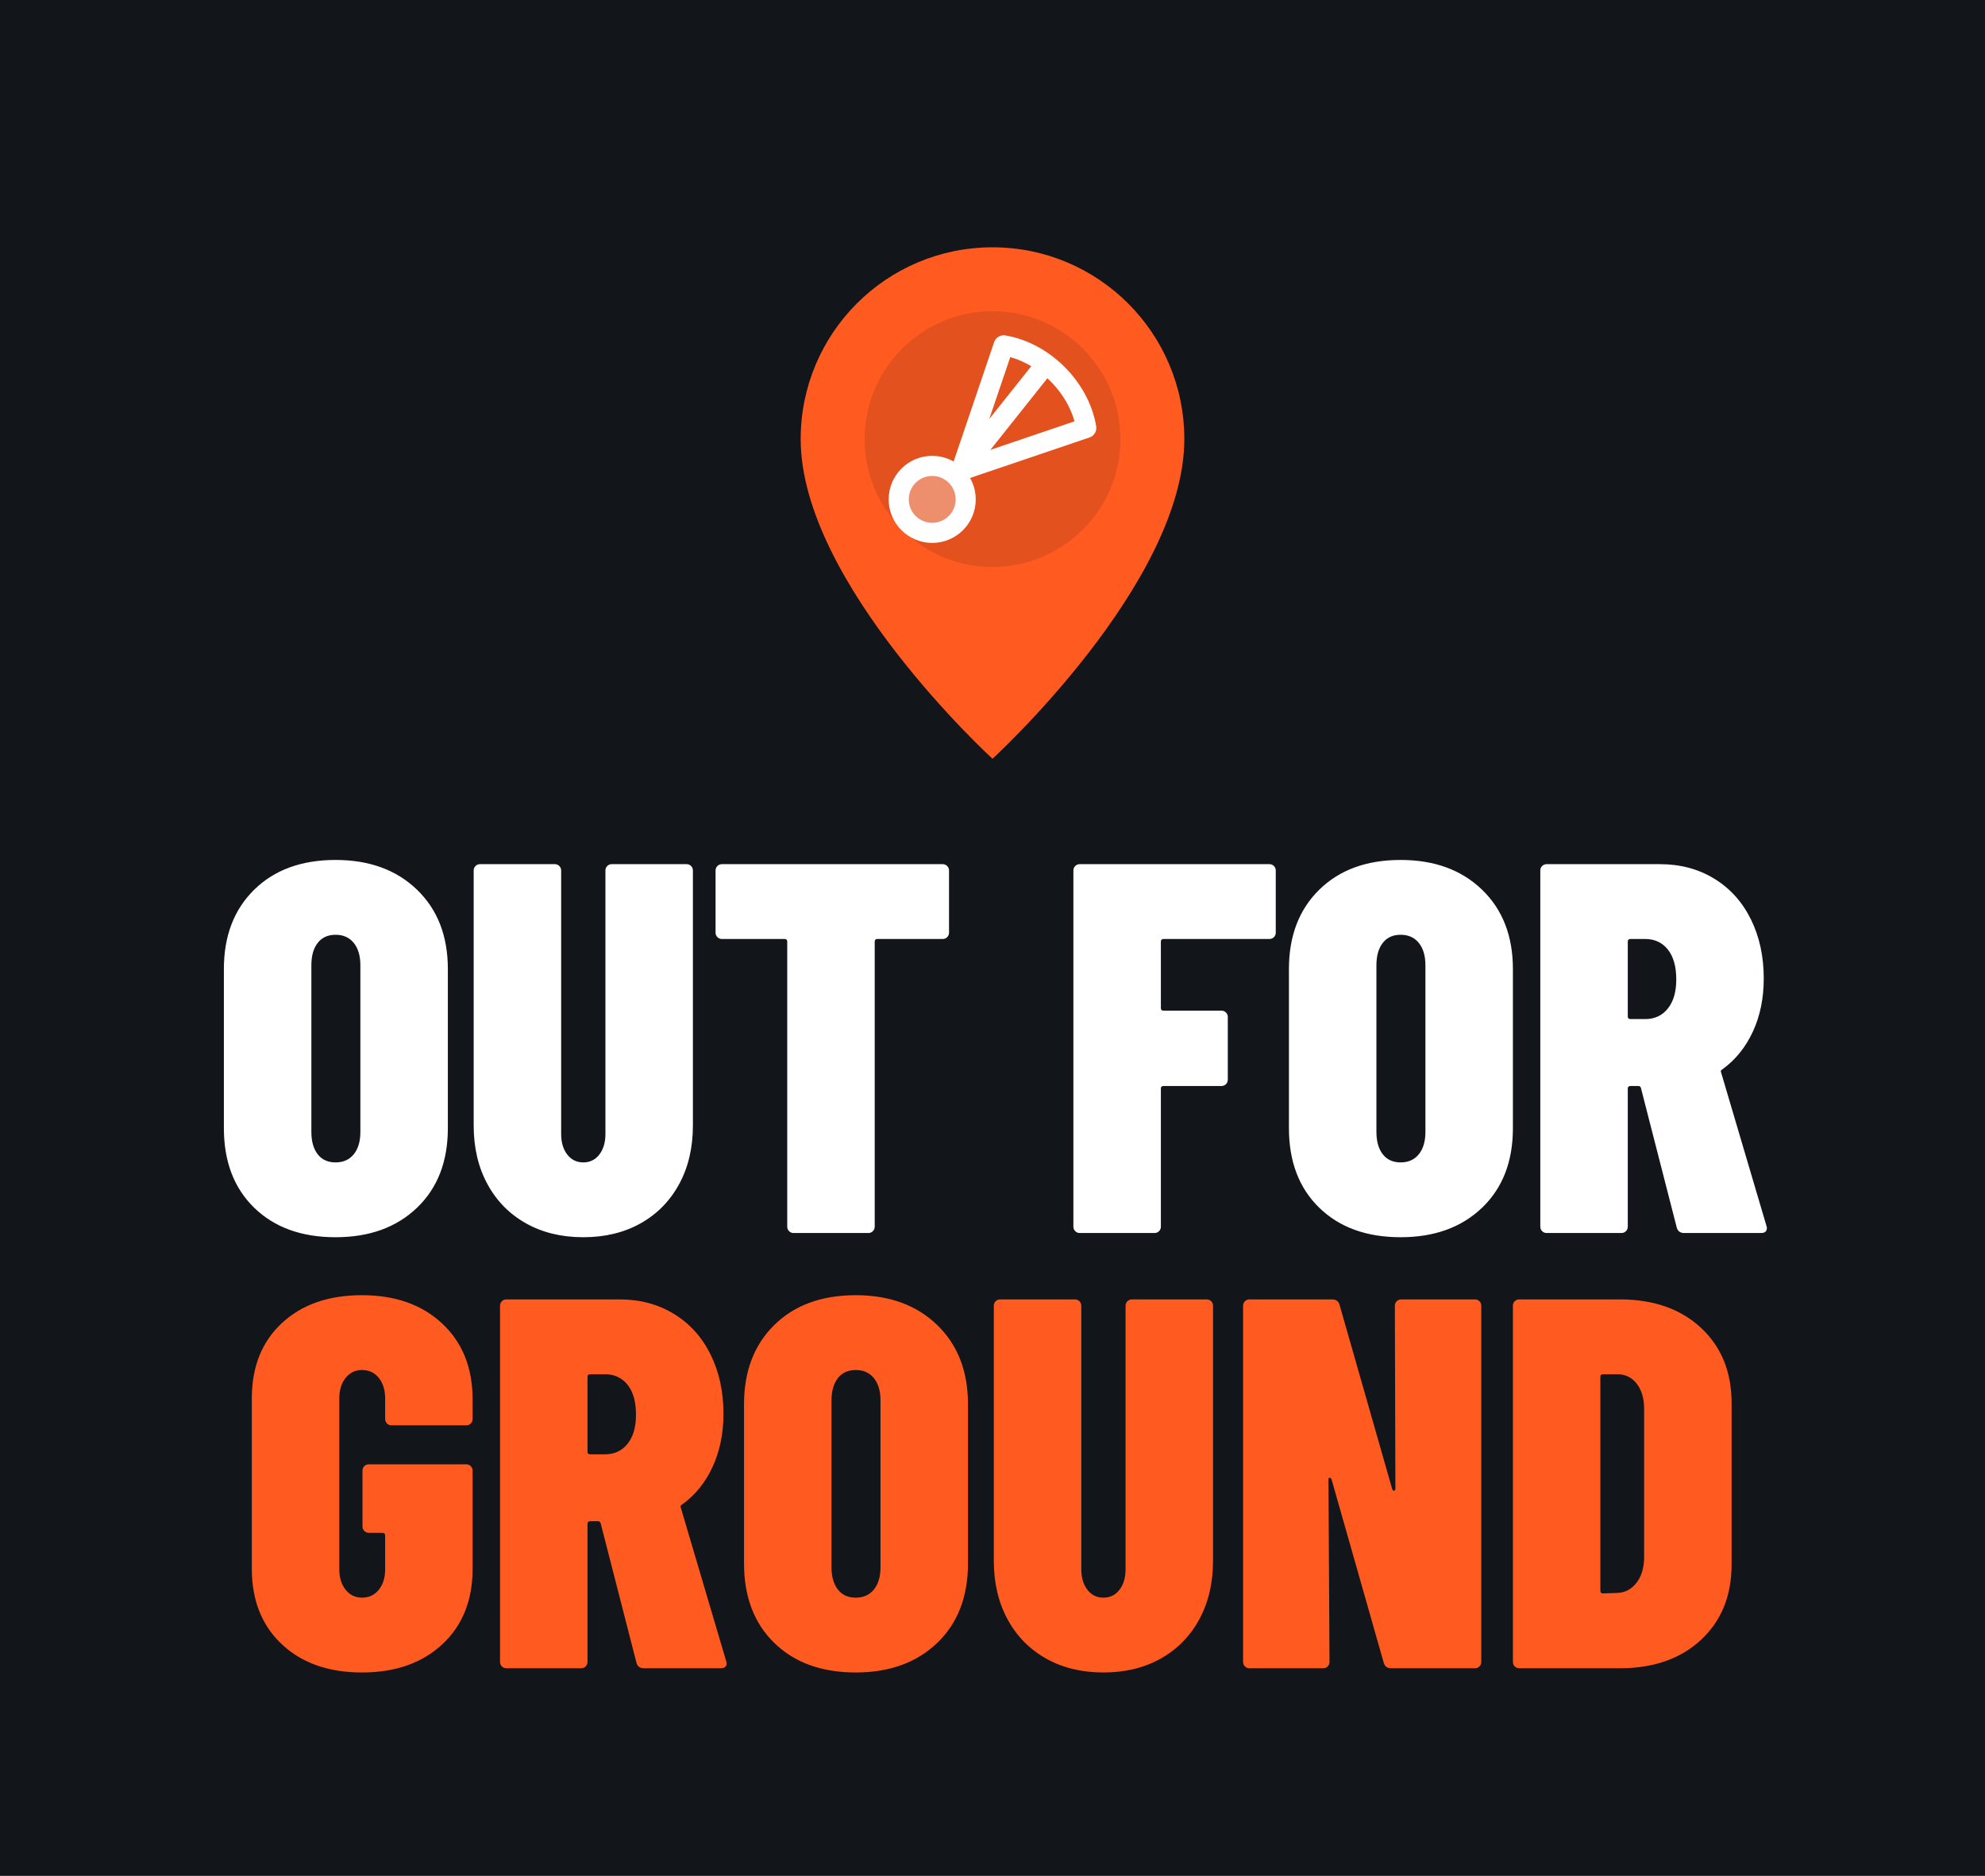
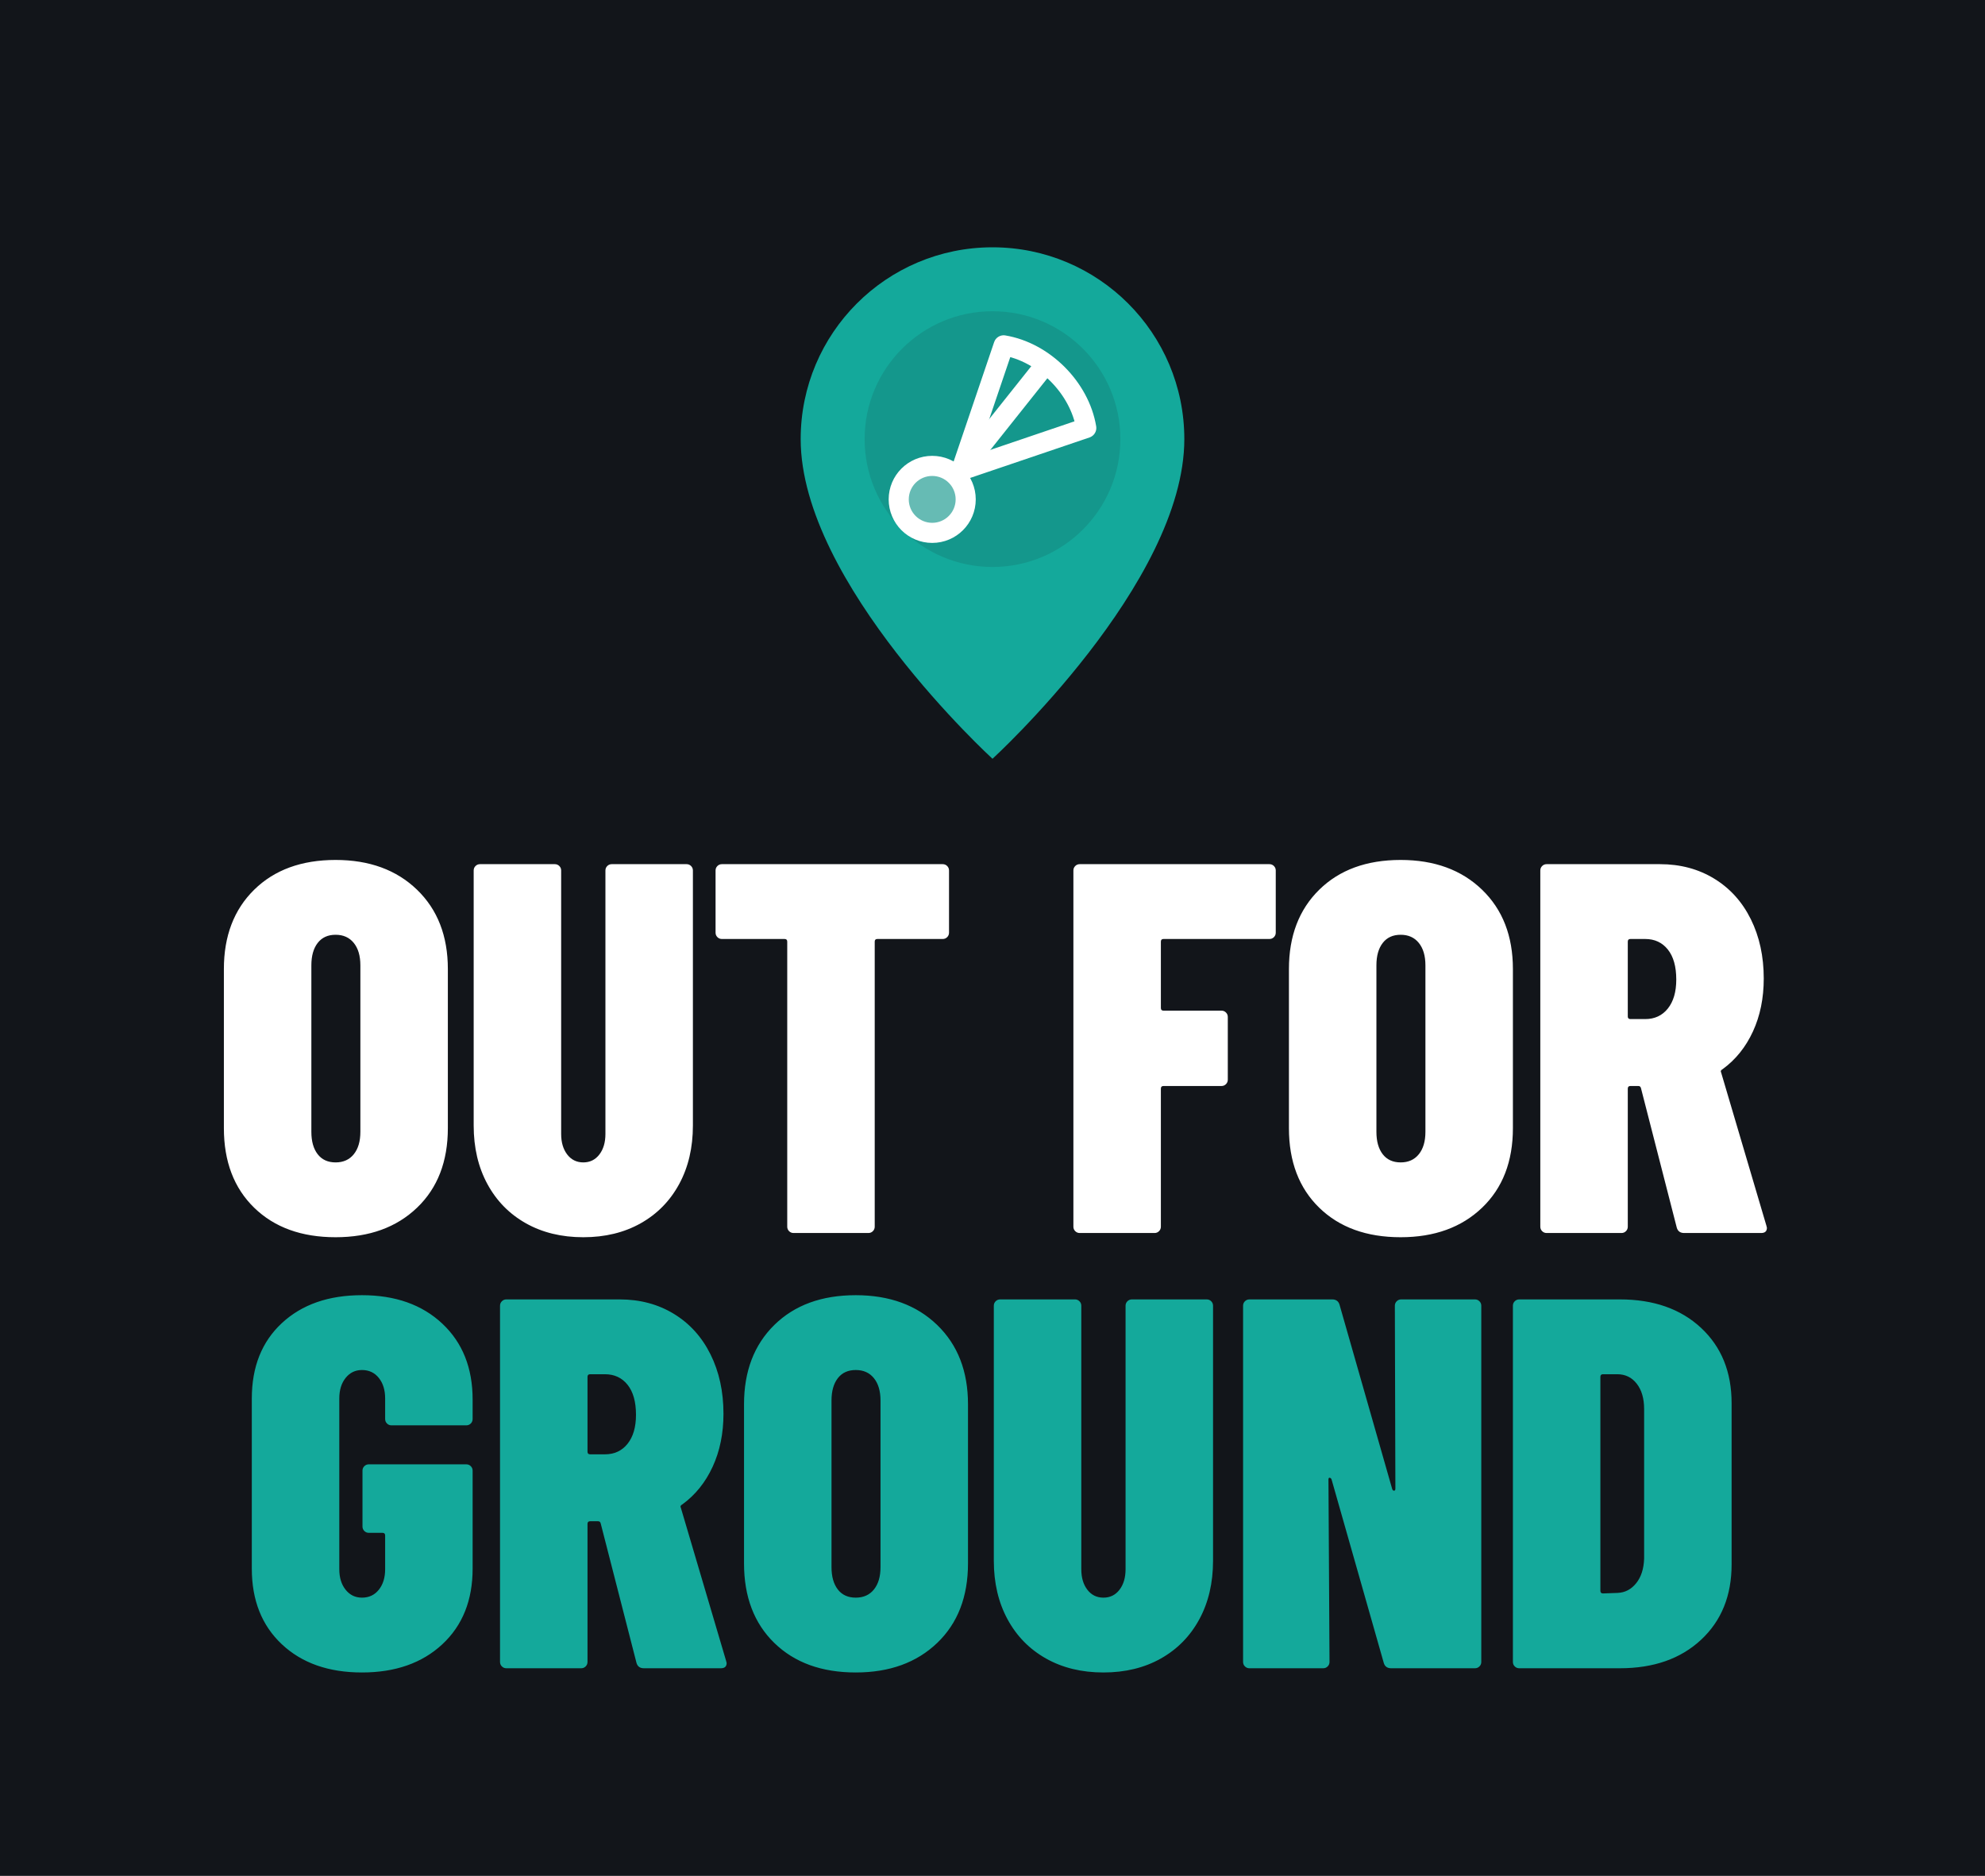
<svg xmlns="http://www.w3.org/2000/svg" viewBox="0 0 565 534" width="565" height="534" role="img" aria-label="Out For Ground Badminton">
  <rect width="565" height="534" fill="#12151a" />
  <g transform="translate(199.3,60) scale(2.6)">
-     <path d="M32 4c-11.6 0-21 9.4-21 21 0 15.8 21 35 21 35s21-19.2 21-35c0-11.6-9.4-21-21-21z" fill="#ff5a1f" />
+     <path d="M32 4c-11.6 0-21 9.4-21 21 0 15.8 21 35 21 35s21-19.2 21-35c0-11.6-9.4-21-21-21z" fill="#14a99b" />
    <circle cx="32" cy="25" r="14" fill="#12151a" opacity="0.12" />
    <g transform="translate(17.333 10.333) scale(1.2222)" fill="none" stroke="#fff" stroke-width="1.800" stroke-linecap="round" stroke-linejoin="round">
      <path d="M9.2 14.8L13 3.6c3.6.6 6.8 3.8 7.4 7.4L9.2 14.8z" />
      <path d="M9.2 14.8l7.4-9.3" />
      <circle cx="6.6" cy="17.4" r="3" fill="#fff" fill-opacity="0.35" />
    </g>
  </g>
  <path d="M63.725 321.15V275.85Q63.725 261.75 72.35 253.275Q80.975 244.8 95.525 244.8Q109.925 244.8 118.7 253.275Q127.475 261.75 127.475 275.85V321.15Q127.475 335.4 118.7 343.8Q109.925 352.2 95.525 352.2Q80.975 352.2 72.35 343.8Q63.725 335.4 63.725 321.15ZM102.575 322.2V274.8Q102.575 270.75 100.7 268.425Q98.825 266.1 95.525 266.1Q92.225 266.1 90.425 268.425Q88.625 270.75 88.625 274.8V322.2Q88.625 326.25 90.425 328.575Q92.225 330.9 95.525 330.9Q98.825 330.9 100.7 328.575Q102.575 326.25 102.575 322.2Z M134.825 320.4V247.8Q134.825 247.05 135.35 246.525Q135.875 246.0 136.625 246.0H157.925Q158.675 246.0 159.2 246.525Q159.725 247.05 159.725 247.8V322.8Q159.725 326.4 161.45 328.65Q163.175 330.9 166.025 330.9Q168.875 330.9 170.6 328.65Q172.325 326.4 172.325 322.8V247.8Q172.325 247.05 172.85 246.525Q173.375 246.0 174.125 246.0H195.425Q196.175 246.0 196.7 246.525Q197.225 247.05 197.225 247.8V320.4Q197.225 329.85 193.325 337.05Q189.425 344.25 182.375 348.225Q175.325 352.2 166.025 352.2Q156.725 352.2 149.675 348.225Q142.625 344.25 138.725 337.05Q134.825 329.85 134.825 320.4Z M270.125 247.8V265.5Q270.125 266.25 269.6 266.775Q269.075 267.3 268.325 267.3H249.725Q248.975 267.3 248.975 268.05V349.2Q248.975 349.95 248.45 350.475Q247.925 351.0 247.175 351.0H225.875Q225.125 351.0 224.6 350.475Q224.075 349.95 224.075 349.2V268.05Q224.075 267.3 223.325 267.3H205.475Q204.725 267.3 204.2 266.775Q203.675 266.25 203.675 265.5V247.8Q203.675 247.05 204.2 246.525Q204.725 246.0 205.475 246.0H268.325Q269.075 246.0 269.6 246.525Q270.125 247.05 270.125 247.8Z  M361.325 267.3H331.175Q330.425 267.3 330.425 268.05V286.95Q330.425 287.7 331.175 287.7H347.675Q348.425 287.7 348.95 288.225Q349.475 288.75 349.475 289.5V307.35Q349.475 308.1 348.95 308.625Q348.425 309.15 347.675 309.15H331.175Q330.425 309.15 330.425 309.9V349.2Q330.425 349.95 329.9 350.475Q329.375 351.0 328.625 351.0H307.325Q306.575 351.0 306.05 350.475Q305.525 349.95 305.525 349.2V247.8Q305.525 247.05 306.05 246.525Q306.575 246.0 307.325 246.0H361.325Q362.075 246.0 362.6 246.525Q363.125 247.05 363.125 247.8V265.5Q363.125 266.25 362.6 266.775Q362.075 267.3 361.325 267.3Z M366.875 321.15V275.85Q366.875 261.75 375.5 253.275Q384.125 244.8 398.675 244.8Q413.075 244.8 421.85 253.275Q430.625 261.75 430.625 275.85V321.15Q430.625 335.4 421.85 343.8Q413.075 352.2 398.675 352.2Q384.125 352.2 375.5 343.8Q366.875 335.4 366.875 321.15ZM405.725 322.2V274.8Q405.725 270.75 403.85 268.425Q401.975 266.1 398.675 266.1Q395.375 266.1 393.575 268.425Q391.775 270.75 391.775 274.8V322.2Q391.775 326.25 393.575 328.575Q395.375 330.9 398.675 330.9Q401.975 330.9 403.85 328.575Q405.725 326.25 405.725 322.2Z M477.275 349.5 467.075 309.75Q466.925 309.15 466.325 309.15H464.075Q463.325 309.15 463.325 309.9V349.2Q463.325 349.95 462.8 350.475Q462.275 351.0 461.525 351.0H440.225Q439.475 351.0 438.95 350.475Q438.425 349.95 438.425 349.2V247.8Q438.425 247.05 438.95 246.525Q439.475 246.0 440.225 246.0H472.475Q481.175 246.0 487.925 250.125Q494.675 254.25 498.35 261.675Q502.025 269.1 502.025 278.55Q502.025 286.95 498.95 293.625Q495.875 300.3 490.325 304.35Q490.025 304.5 489.875 304.725Q489.725 304.95 489.875 305.25L502.775 348.9L502.925 349.5Q502.925 351.0 501.275 351.0H479.375Q477.725 351.0 477.275 349.5ZM463.325 268.05V289.35Q463.325 290.1 464.075 290.1H468.275Q472.325 290.1 474.725 287.1Q477.125 284.1 477.125 278.85Q477.125 273.3 474.725 270.3Q472.325 267.3 468.275 267.3H464.075Q463.325 267.3 463.325 268.05Z" fill="#ffffff" />
-   <path d="M71.675 446.55V398.1Q71.675 384.6 80.225 376.65Q88.775 368.7 103.025 368.7Q117.275 368.7 125.9 376.8Q134.525 384.9 134.525 398.4V403.95Q134.525 404.7 134.0 405.225Q133.475 405.75 132.725 405.75H111.425Q110.675 405.75 110.15 405.225Q109.625 404.7 109.625 403.95V398.1Q109.625 394.5 107.825 392.25Q106.025 390.0 103.025 390.0Q100.175 390.0 98.375 392.25Q96.575 394.5 96.575 398.1V446.7Q96.575 450.3 98.375 452.55Q100.175 454.8 103.025 454.8Q106.025 454.8 107.825 452.55Q109.625 450.3 109.625 446.7V437.1Q109.625 436.35 108.875 436.35H104.975Q104.225 436.35 103.7 435.825Q103.175 435.3 103.175 434.55V418.65Q103.175 417.9 103.7 417.375Q104.225 416.85 104.975 416.85H132.725Q133.475 416.85 134.0 417.375Q134.525 417.9 134.525 418.65V446.55Q134.525 460.05 125.9 468.075Q117.275 476.1 103.025 476.1Q88.775 476.1 80.225 468.075Q71.675 460.05 71.675 446.55Z M181.175 473.4 170.975 433.65Q170.825 433.05 170.225 433.05H167.975Q167.225 433.05 167.225 433.8V473.1Q167.225 473.85 166.7 474.375Q166.175 474.9 165.425 474.9H144.125Q143.375 474.9 142.85 474.375Q142.325 473.85 142.325 473.1V371.7Q142.325 370.95 142.85 370.425Q143.375 369.9 144.125 369.9H176.375Q185.075 369.9 191.825 374.025Q198.575 378.15 202.25 385.575Q205.925 393.0 205.925 402.45Q205.925 410.85 202.85 417.525Q199.775 424.2 194.225 428.25Q193.925 428.4 193.775 428.625Q193.625 428.85 193.775 429.15L206.675 472.8L206.825 473.4Q206.825 474.9 205.175 474.9H183.275Q181.625 474.9 181.175 473.4ZM167.225 391.95V413.25Q167.225 414.0 167.975 414.0H172.175Q176.225 414.0 178.625 411.0Q181.025 408.0 181.025 402.75Q181.025 397.2 178.625 394.2Q176.225 391.2 172.175 391.2H167.975Q167.225 391.2 167.225 391.95Z M211.775 445.05V399.75Q211.775 385.65 220.4 377.175Q229.025 368.7 243.575 368.7Q257.975 368.7 266.75 377.175Q275.525 385.65 275.525 399.75V445.05Q275.525 459.3 266.75 467.7Q257.975 476.1 243.575 476.1Q229.025 476.1 220.4 467.7Q211.775 459.3 211.775 445.05ZM250.625 446.1V398.7Q250.625 394.65 248.75 392.325Q246.875 390.0 243.575 390.0Q240.275 390.0 238.475 392.325Q236.675 394.65 236.675 398.7V446.1Q236.675 450.15 238.475 452.475Q240.275 454.8 243.575 454.8Q246.875 454.8 248.75 452.475Q250.625 450.15 250.625 446.1Z M282.875 444.3V371.7Q282.875 370.95 283.4 370.425Q283.925 369.9 284.675 369.9H305.975Q306.725 369.9 307.25 370.425Q307.775 370.95 307.775 371.7V446.7Q307.775 450.3 309.5 452.55Q311.225 454.8 314.075 454.8Q316.925 454.8 318.65 452.55Q320.375 450.3 320.375 446.7V371.7Q320.375 370.95 320.9 370.425Q321.425 369.9 322.175 369.9H343.475Q344.225 369.9 344.75 370.425Q345.275 370.95 345.275 371.7V444.3Q345.275 453.75 341.375 460.95Q337.475 468.15 330.425 472.125Q323.375 476.1 314.075 476.1Q304.775 476.1 297.725 472.125Q290.675 468.15 286.775 460.95Q282.875 453.75 282.875 444.3Z M398.825 369.9H419.825Q420.575 369.9 421.1 370.425Q421.625 370.95 421.625 371.7V473.1Q421.625 473.85 421.1 474.375Q420.575 474.9 419.825 474.9H395.975Q394.325 474.9 393.875 473.4L379.025 421.2Q378.875 420.75 378.5 420.675Q378.125 420.6 378.125 421.2L378.425 473.1Q378.425 473.85 377.9 474.375Q377.375 474.9 376.625 474.9H355.625Q354.875 474.9 354.35 474.375Q353.825 473.85 353.825 473.1V371.7Q353.825 370.95 354.35 370.425Q354.875 369.9 355.625 369.9H379.175Q380.825 369.9 381.275 371.4L396.275 423.9Q396.425 424.35 396.8 424.35Q397.175 424.35 397.175 423.75L397.025 371.7Q397.025 370.95 397.55 370.425Q398.075 369.9 398.825 369.9Z M430.625 473.1V371.7Q430.625 370.95 431.15 370.425Q431.675 369.9 432.425 369.9H461.075Q475.475 369.9 484.175 378.0Q492.875 386.1 492.875 399.45V445.35Q492.875 458.7 484.175 466.8Q475.475 474.9 461.075 474.9H432.425Q431.675 474.9 431.15 474.375Q430.625 473.85 430.625 473.1ZM456.275 453.6 460.475 453.45Q463.625 453.3 465.725 450.675Q467.825 448.05 467.975 443.7V401.1Q467.975 396.6 465.875 393.9Q463.775 391.2 460.325 391.2H456.275Q455.525 391.2 455.525 391.95V452.85Q455.525 453.6 456.275 453.6Z" fill="#ff5a1f" />
+   <path d="M71.675 446.55V398.1Q71.675 384.6 80.225 376.65Q88.775 368.7 103.025 368.7Q117.275 368.7 125.9 376.8Q134.525 384.9 134.525 398.4V403.95Q134.525 404.7 134.0 405.225Q133.475 405.75 132.725 405.75H111.425Q110.675 405.75 110.15 405.225Q109.625 404.7 109.625 403.95V398.1Q109.625 394.5 107.825 392.25Q106.025 390.0 103.025 390.0Q100.175 390.0 98.375 392.25Q96.575 394.5 96.575 398.1V446.7Q96.575 450.3 98.375 452.55Q100.175 454.8 103.025 454.8Q106.025 454.8 107.825 452.55Q109.625 450.3 109.625 446.7V437.1Q109.625 436.35 108.875 436.35H104.975Q104.225 436.35 103.7 435.825Q103.175 435.3 103.175 434.55V418.65Q103.175 417.9 103.7 417.375Q104.225 416.85 104.975 416.85H132.725Q133.475 416.85 134.0 417.375Q134.525 417.9 134.525 418.65V446.55Q134.525 460.05 125.9 468.075Q117.275 476.1 103.025 476.1Q88.775 476.1 80.225 468.075Q71.675 460.05 71.675 446.55Z M181.175 473.4 170.975 433.65Q170.825 433.05 170.225 433.05H167.975Q167.225 433.05 167.225 433.8V473.1Q167.225 473.85 166.7 474.375Q166.175 474.9 165.425 474.9H144.125Q143.375 474.9 142.85 474.375Q142.325 473.85 142.325 473.1V371.7Q142.325 370.95 142.85 370.425Q143.375 369.9 144.125 369.9H176.375Q185.075 369.9 191.825 374.025Q198.575 378.15 202.25 385.575Q205.925 393.0 205.925 402.45Q205.925 410.85 202.85 417.525Q199.775 424.2 194.225 428.25Q193.925 428.4 193.775 428.625Q193.625 428.85 193.775 429.15L206.675 472.8L206.825 473.4Q206.825 474.9 205.175 474.9H183.275Q181.625 474.9 181.175 473.4ZM167.225 391.95V413.25Q167.225 414.0 167.975 414.0H172.175Q176.225 414.0 178.625 411.0Q181.025 408.0 181.025 402.75Q181.025 397.2 178.625 394.2Q176.225 391.2 172.175 391.2H167.975Q167.225 391.2 167.225 391.95Z M211.775 445.05V399.75Q211.775 385.65 220.4 377.175Q229.025 368.7 243.575 368.7Q257.975 368.7 266.75 377.175Q275.525 385.65 275.525 399.75V445.05Q275.525 459.3 266.75 467.7Q257.975 476.1 243.575 476.1Q229.025 476.1 220.4 467.7Q211.775 459.3 211.775 445.05ZM250.625 446.1V398.7Q250.625 394.65 248.75 392.325Q246.875 390.0 243.575 390.0Q240.275 390.0 238.475 392.325Q236.675 394.65 236.675 398.7V446.1Q236.675 450.15 238.475 452.475Q240.275 454.8 243.575 454.8Q246.875 454.8 248.75 452.475Q250.625 450.15 250.625 446.1Z M282.875 444.3V371.7Q282.875 370.95 283.4 370.425Q283.925 369.9 284.675 369.9H305.975Q306.725 369.9 307.25 370.425Q307.775 370.95 307.775 371.7V446.7Q307.775 450.3 309.5 452.55Q311.225 454.8 314.075 454.8Q316.925 454.8 318.65 452.55Q320.375 450.3 320.375 446.7V371.7Q320.375 370.95 320.9 370.425Q321.425 369.9 322.175 369.9H343.475Q344.225 369.9 344.75 370.425Q345.275 370.95 345.275 371.7V444.3Q345.275 453.75 341.375 460.95Q337.475 468.15 330.425 472.125Q323.375 476.1 314.075 476.1Q304.775 476.1 297.725 472.125Q290.675 468.15 286.775 460.95Q282.875 453.75 282.875 444.3Z M398.825 369.9H419.825Q420.575 369.9 421.1 370.425Q421.625 370.95 421.625 371.7V473.1Q421.625 473.85 421.1 474.375Q420.575 474.9 419.825 474.9H395.975Q394.325 474.9 393.875 473.4L379.025 421.2Q378.875 420.75 378.5 420.675Q378.125 420.6 378.125 421.2L378.425 473.1Q378.425 473.85 377.9 474.375Q377.375 474.9 376.625 474.9H355.625Q354.875 474.9 354.35 474.375Q353.825 473.85 353.825 473.1V371.7Q353.825 370.95 354.35 370.425Q354.875 369.9 355.625 369.9H379.175Q380.825 369.9 381.275 371.4L396.275 423.9Q396.425 424.35 396.8 424.35Q397.175 424.35 397.175 423.75L397.025 371.7Q397.025 370.95 397.55 370.425Q398.075 369.9 398.825 369.9Z M430.625 473.1V371.7Q430.625 370.95 431.15 370.425Q431.675 369.9 432.425 369.9H461.075Q475.475 369.9 484.175 378.0Q492.875 386.1 492.875 399.45V445.35Q492.875 458.7 484.175 466.8Q475.475 474.9 461.075 474.9H432.425Q431.675 474.9 431.15 474.375Q430.625 473.85 430.625 473.1ZM456.275 453.6 460.475 453.45Q463.625 453.3 465.725 450.675Q467.825 448.05 467.975 443.7V401.1Q467.975 396.6 465.875 393.9Q463.775 391.2 460.325 391.2H456.275Q455.525 391.2 455.525 391.95V452.85Q455.525 453.6 456.275 453.6Z" fill="#14a99b" />
</svg>
